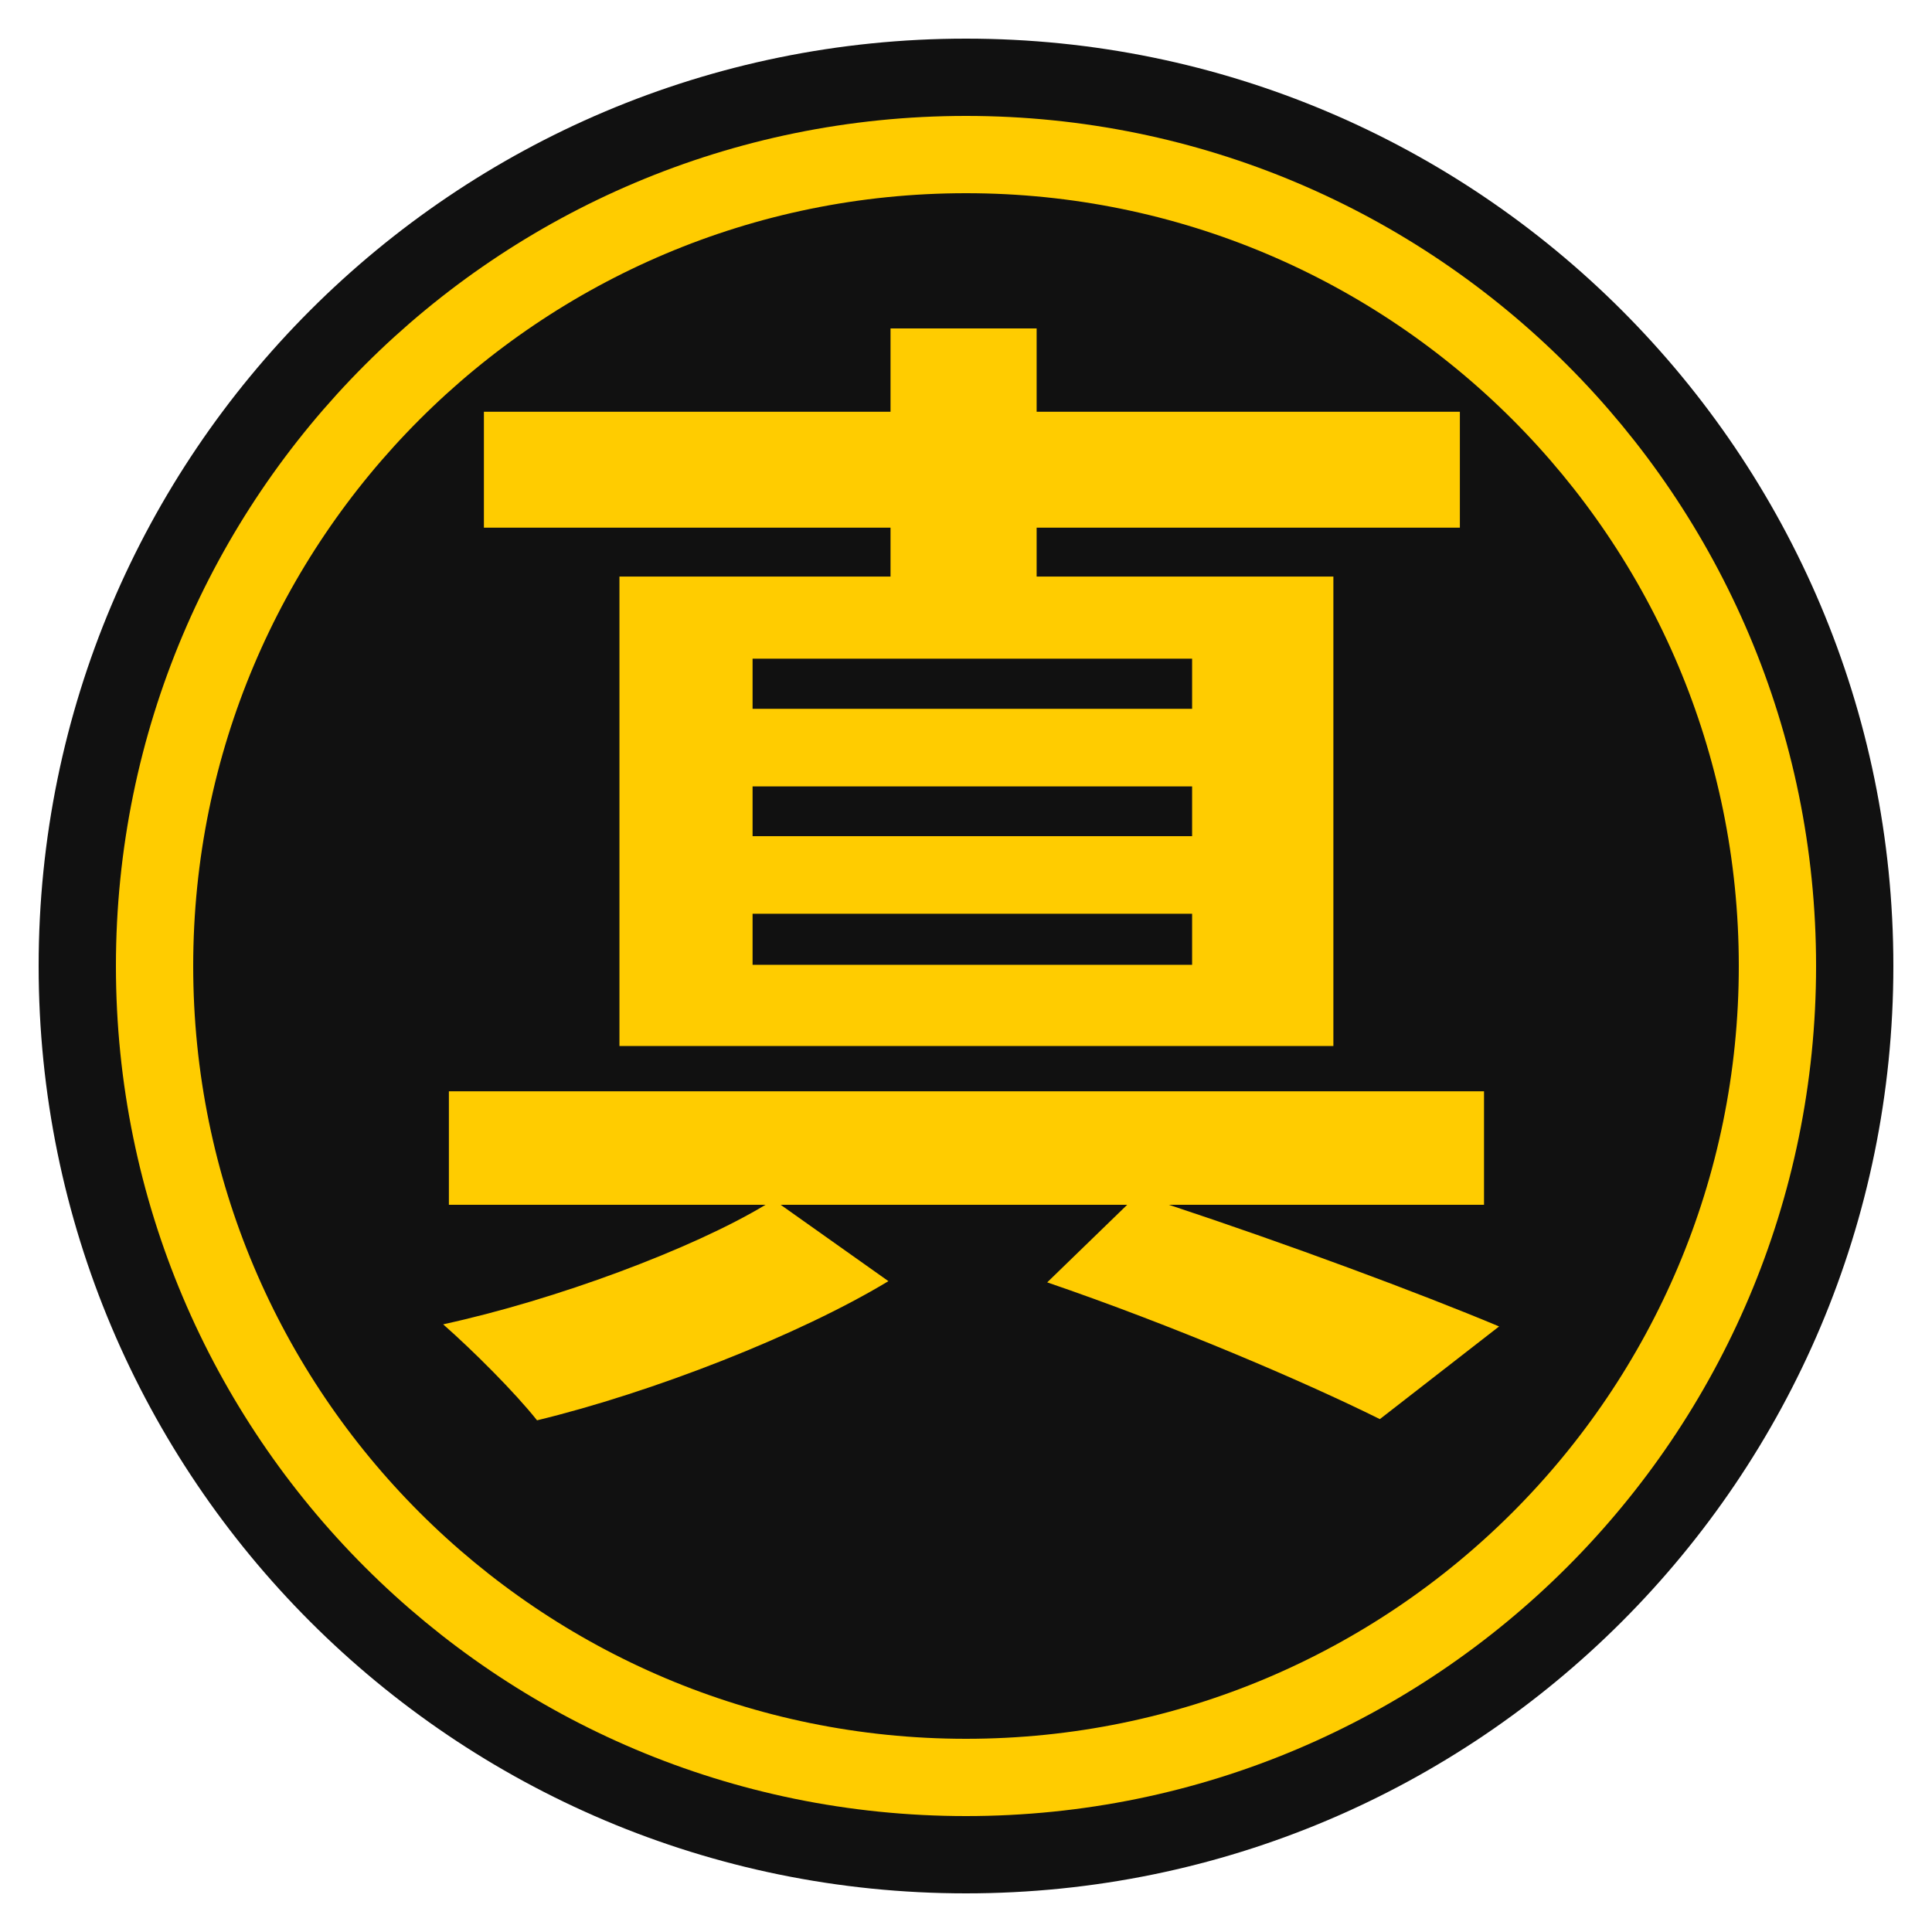
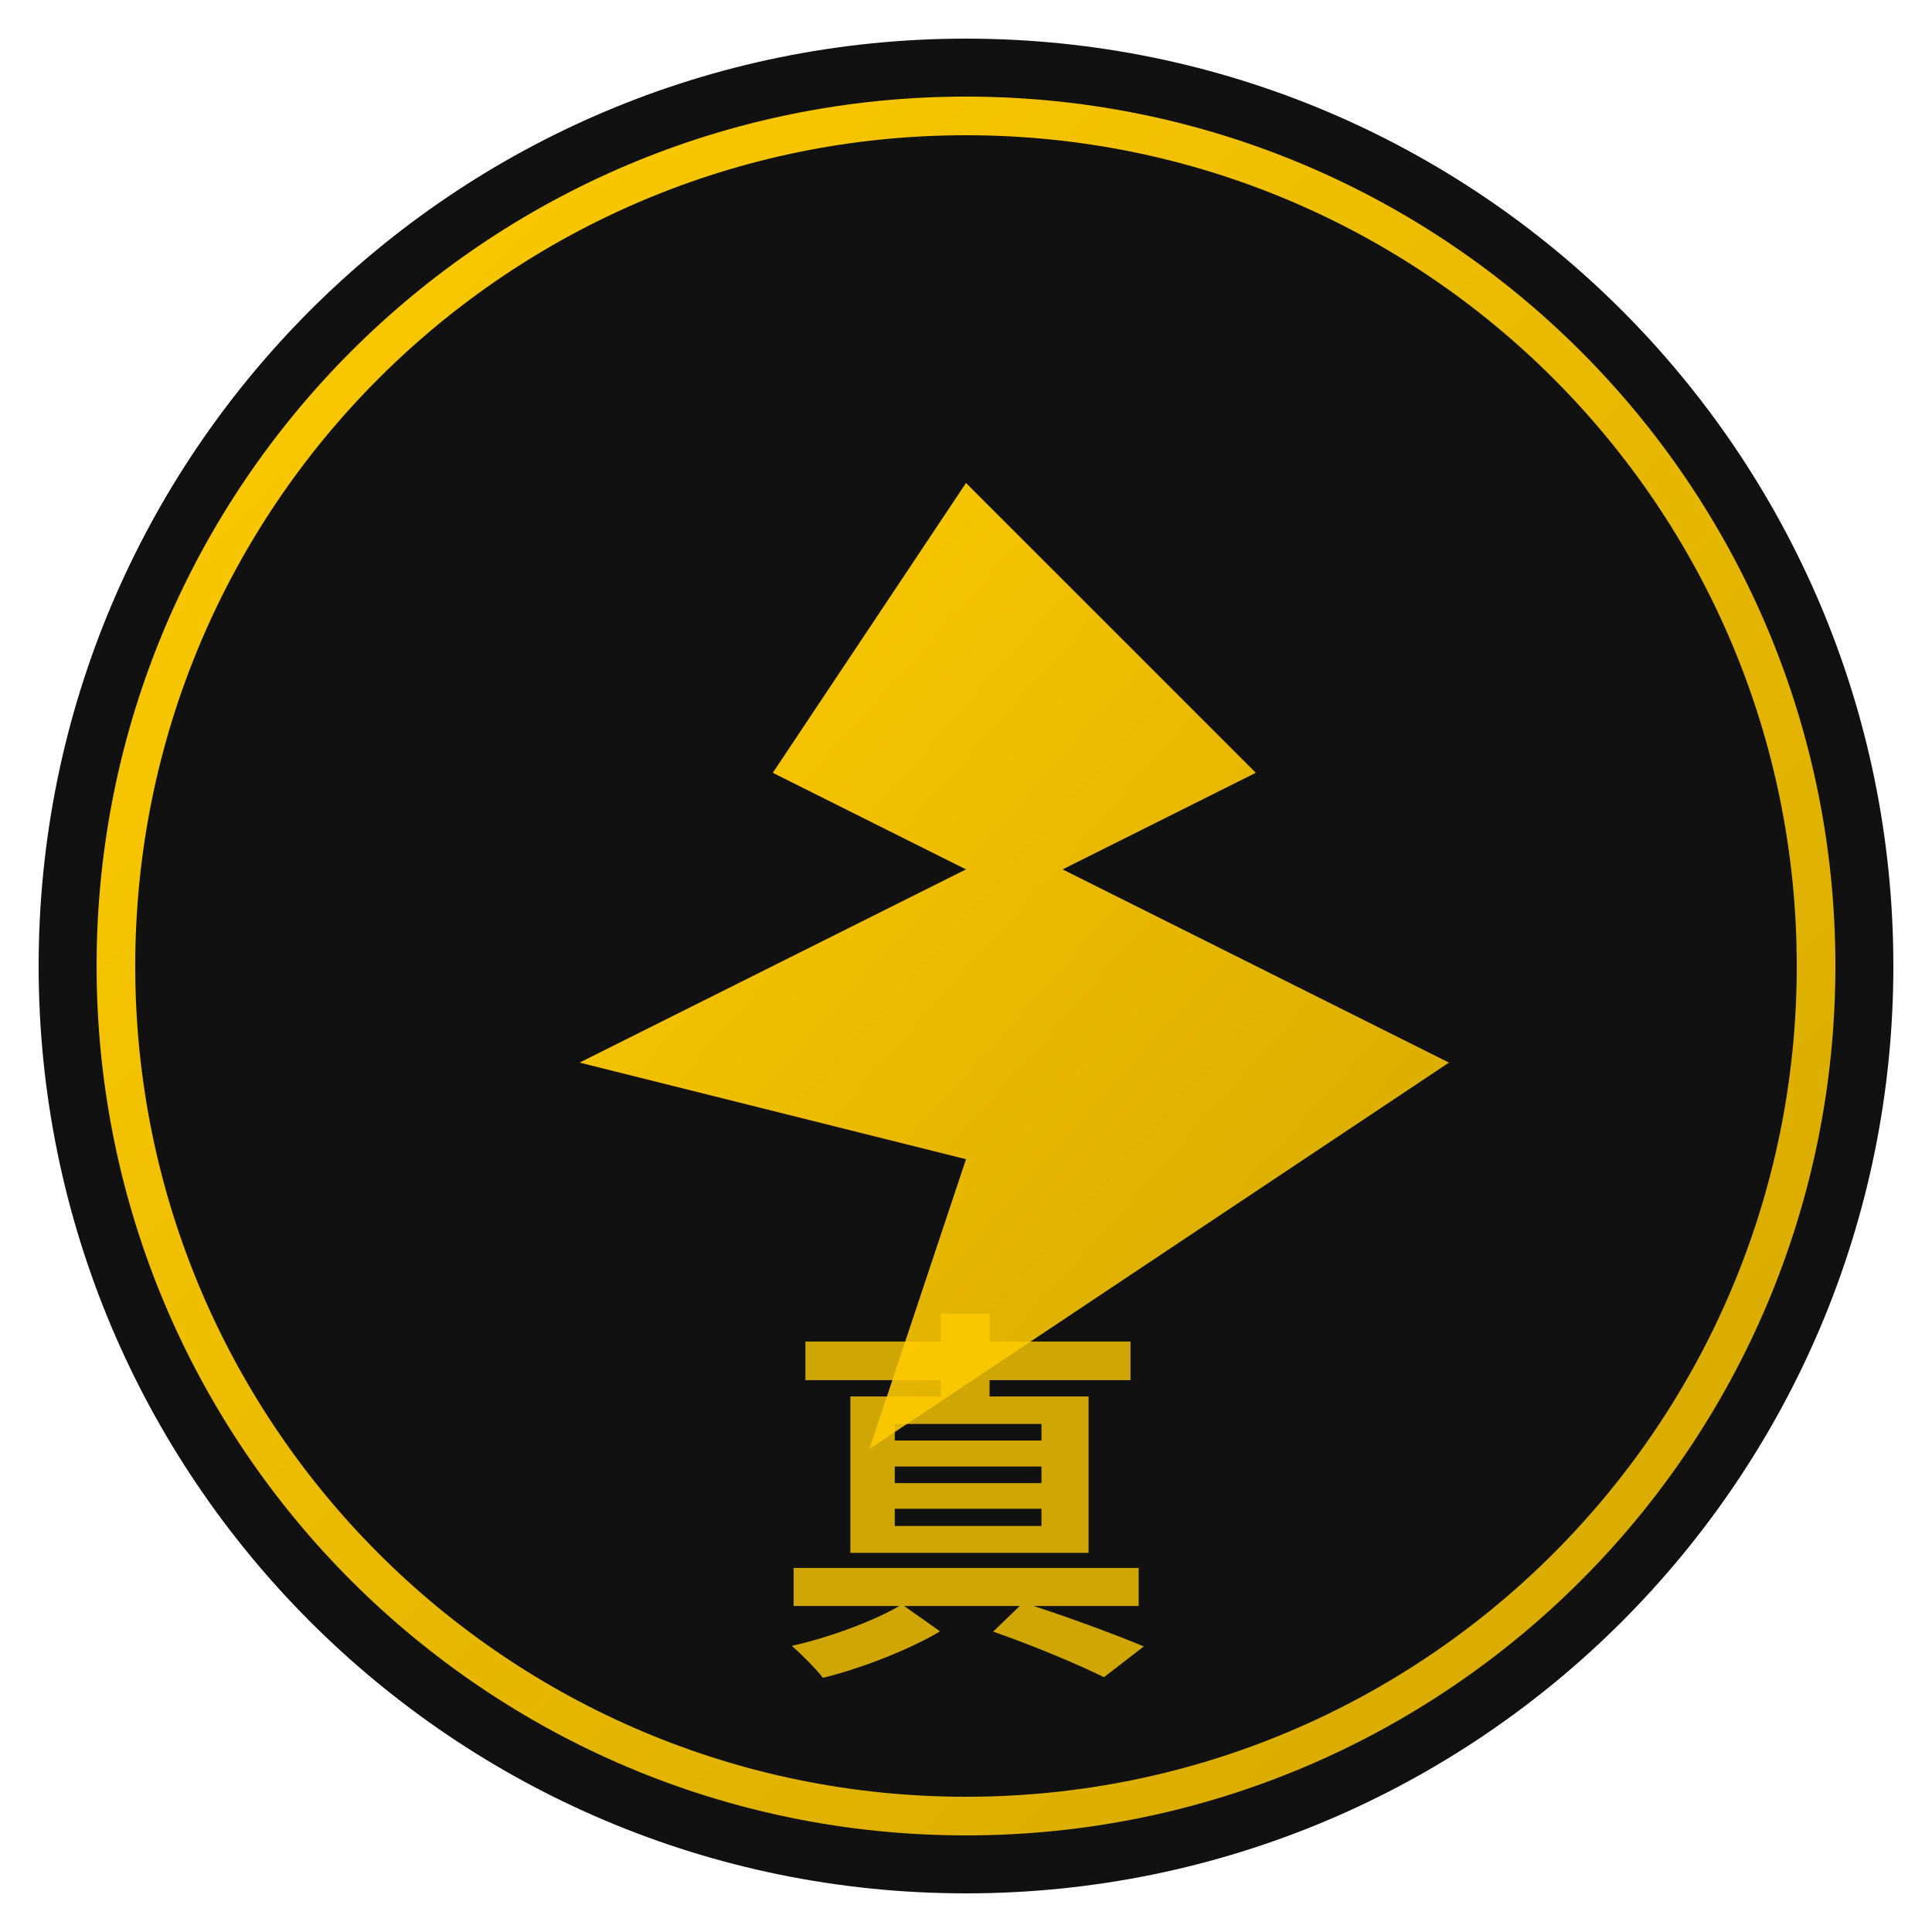
<svg xmlns="http://www.w3.org/2000/svg" viewBox="0 0 100 100">
+   <defs>
+     <linearGradient id="goldGrad" x1="0%" y1="0%" x2="100%" y2="100%">
+       <stop offset="0%" style="stop-color:#ffcc00;stop-opacity:1" />
+       <stop offset="100%" style="stop-color:#d4a700;stop-opacity:1" />
+     </linearGradient>
+   </defs>
  <circle cx="50" cy="50" r="48" fill="#111" />
-   <circle cx="50" cy="50" r="42" fill="none" stroke="#ffcc00" stroke-width="4" />
-   <text x="50" y="68" font-family="'Noto Sans JP', sans-serif" font-size="60" font-weight="900" fill="#ffcc00" text-anchor="middle">真</text>
+   <circle cx="50" cy="50" r="44" fill="none" stroke="url(#goldGrad)" stroke-width="2" />
+   <path d="M50 25 L65 40 L55 45 L75 55 L45 75 L50 60 L30 55 L50 45 L40 40 Z" fill="url(#goldGrad)" />
+   <text x="50" y="85" font-family="'Noto Sans JP', sans-serif" font-size="20" font-weight="900" fill="#ffcc00" text-anchor="middle" style="opacity:0.8">真</text>
</svg>
